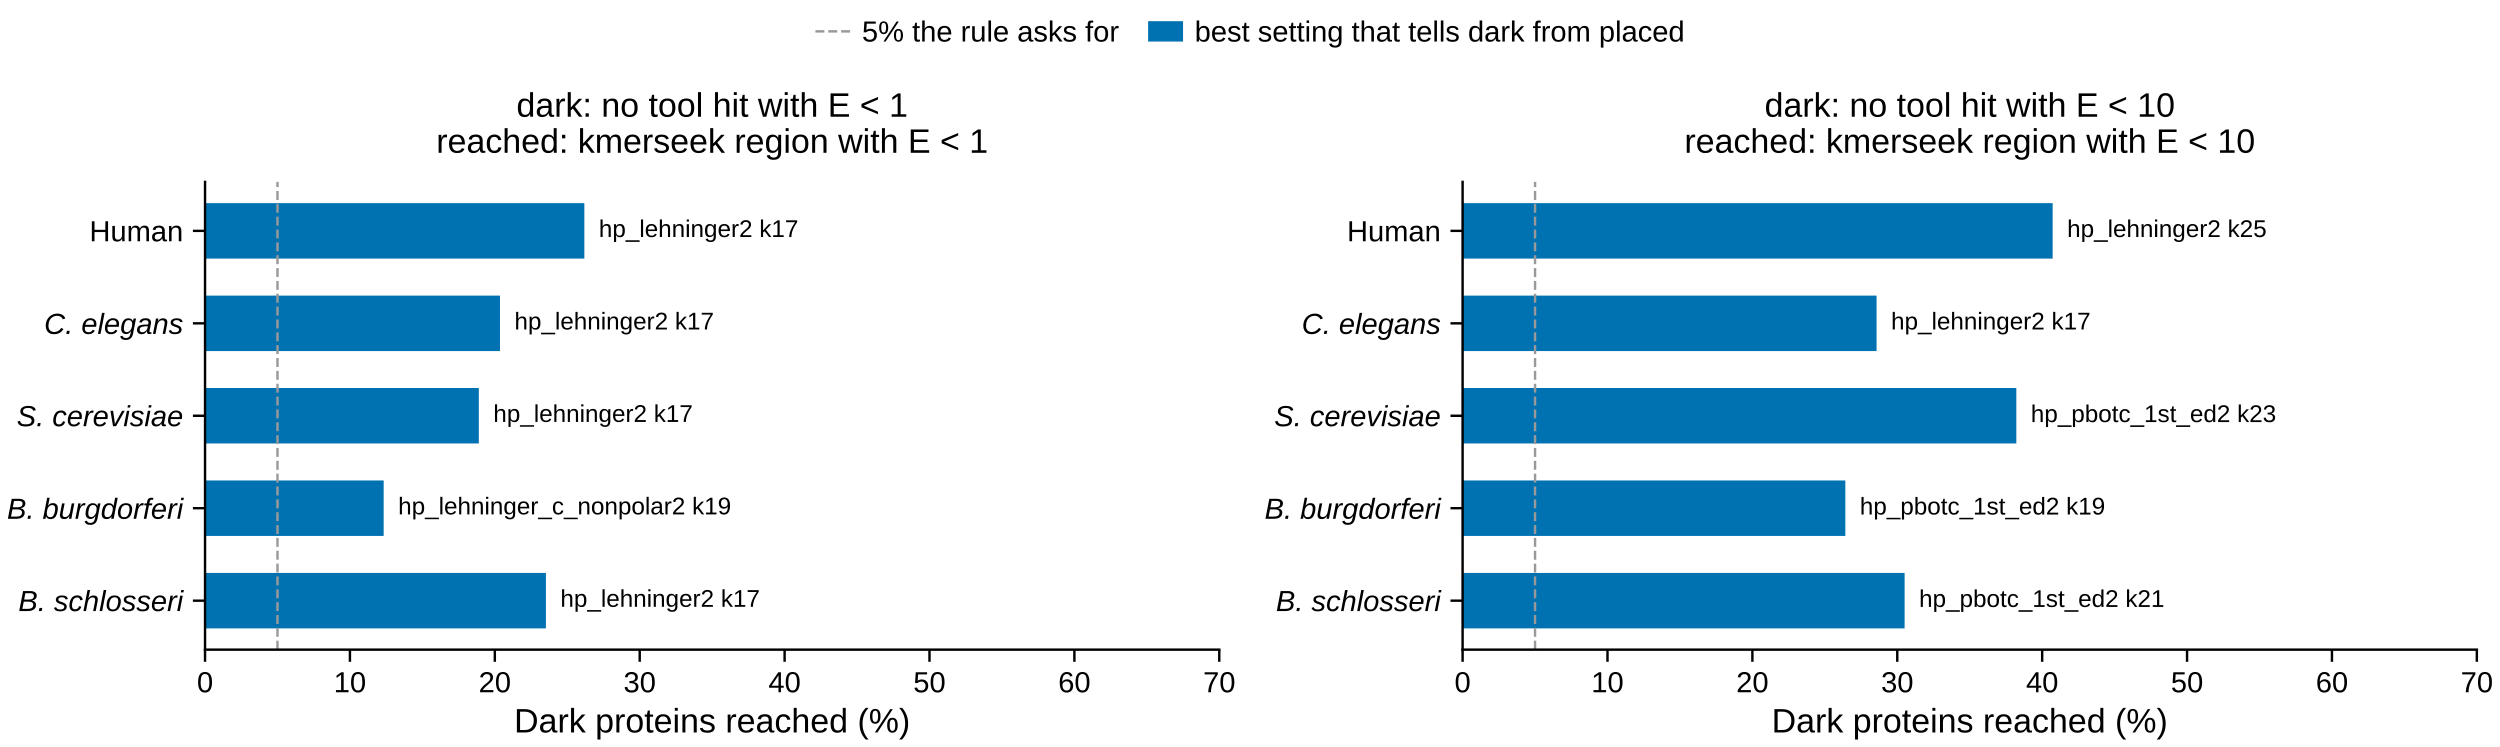
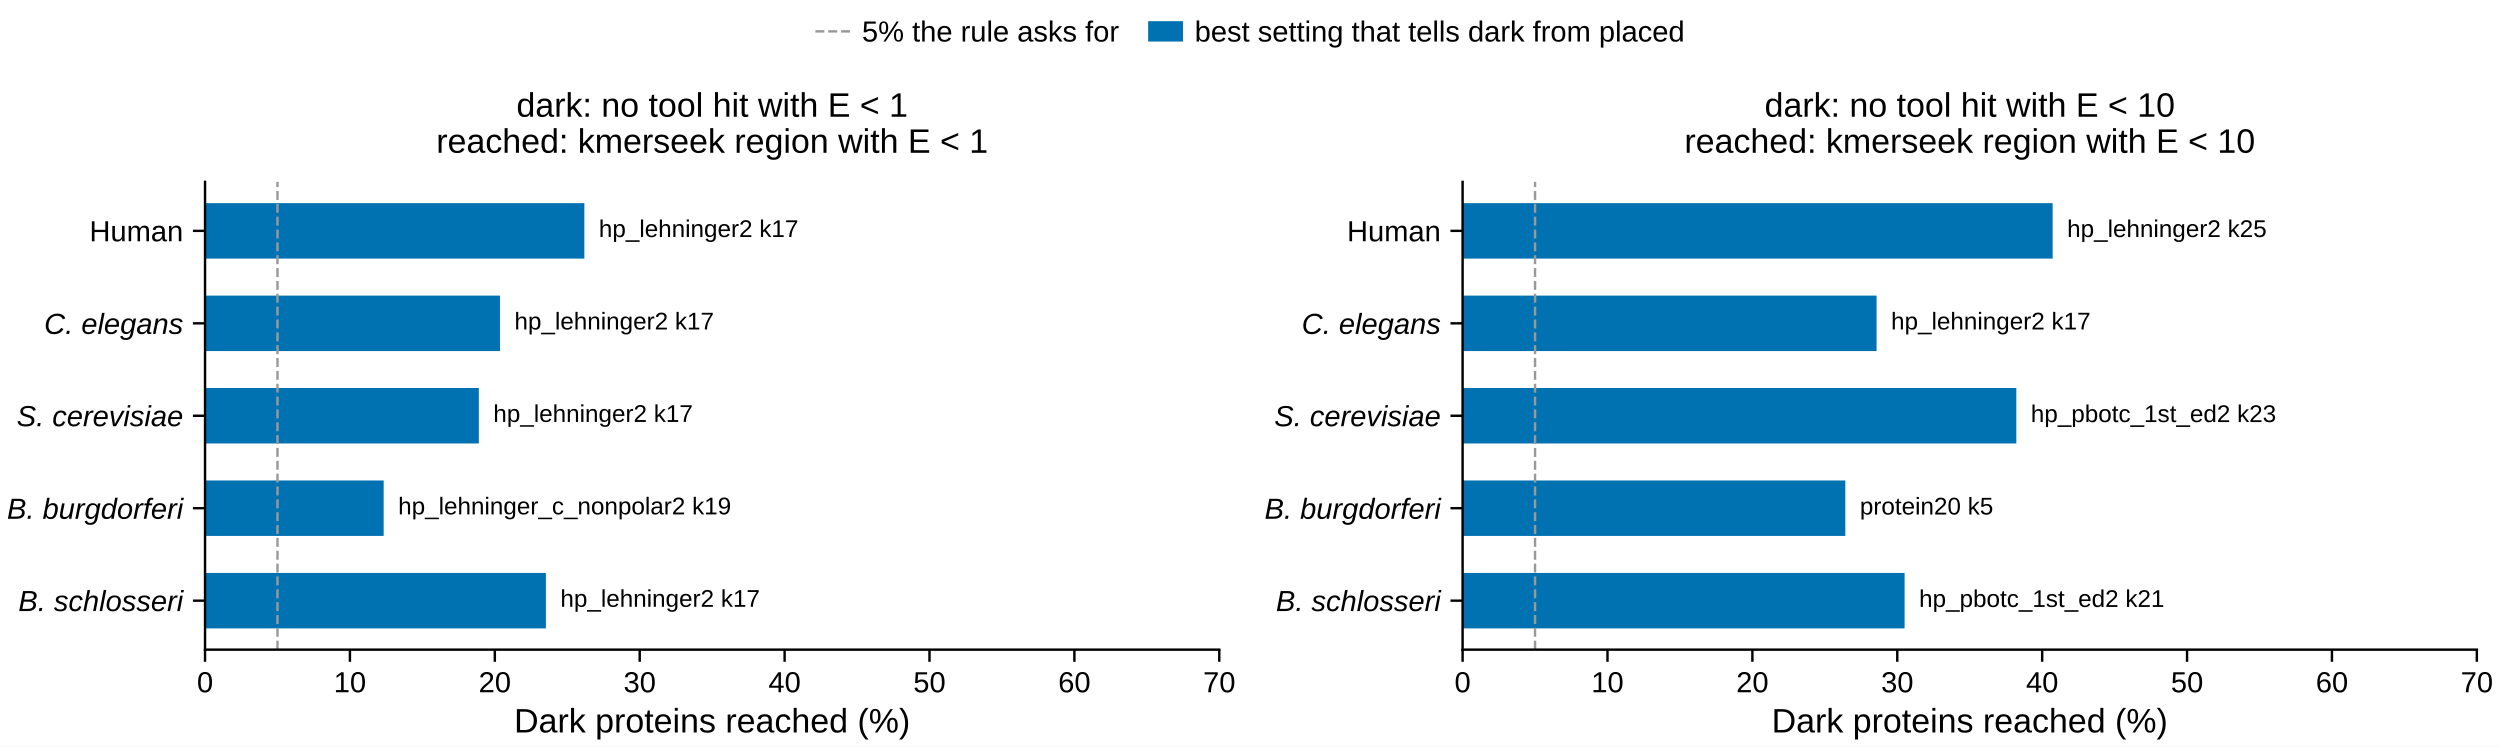
<svg xmlns="http://www.w3.org/2000/svg" xmlns:xlink="http://www.w3.org/1999/xlink" width="515.62pt" height="153.985pt" viewBox="0 0 515.62 153.985" version="1.1">
  <defs>
    <style type="text/css">*{stroke-linejoin: round; stroke-linecap: butt}</style>
  </defs>
  <g id="figure_1">
    <g id="patch_1">
      <path d="M 0 153.985  L 515.62 153.985  L 515.62 0  L 0 0  z " style="fill: #ffffff" />
    </g>
    <g id="axes_1">
      <g id="patch_2">
        <path d="M 42.289 133.989  L 251.473 133.989  L 251.473 37.511  L 42.289 37.511  z " style="fill: #ffffff" />
      </g>
      <g id="matplotlib.axis_1">
        <g id="xtick_1">
          <g id="line2d_1">
            <defs>
-               <path id="m0ef1d62f84" d="M 0 0  L 0 2.5  " style="stroke: #000000; stroke-width: 0.5" />
+               <path id="ma0c58dfee8" d="M 0 0  L 0 2.5  " style="stroke: #000000; stroke-width: 0.5" />
            </defs>
            <g>
-               <use xlink:href="#m0ef1d62f84" x="42.289" y="133.989" style="stroke: #000000; stroke-width: 0.5" />
+               <use xlink:href="#ma0c58dfee8" x="42.289" y="133.989" style="stroke: #000000; stroke-width: 0.5" />
            </g>
          </g>
          <g id="text_1">
            <text style="font-size: 6px; font-family: 'Arial', 'Helvetica', 'Liberation Sans', 'DejaVu Sans', sans-serif; text-anchor: middle" x="42.289" y="142.784" transform="rotate(-0 42.28875 142.7837)">0</text>
          </g>
        </g>
        <g id="xtick_2">
          <g id="line2d_2">
            <g>
-               <use xlink:href="#m0ef1d62f84" x="72.172" y="133.989" style="stroke: #000000; stroke-width: 0.5" />
+               <use xlink:href="#ma0c58dfee8" x="72.172" y="133.989" style="stroke: #000000; stroke-width: 0.5" />
            </g>
          </g>
          <g id="text_2">
            <text style="font-size: 6px; font-family: 'Arial', 'Helvetica', 'Liberation Sans', 'DejaVu Sans', sans-serif; text-anchor: middle" x="72.172" y="142.784" transform="rotate(-0 72.17222 142.7837)">10</text>
          </g>
        </g>
        <g id="xtick_3">
          <g id="line2d_3">
            <g>
-               <use xlink:href="#m0ef1d62f84" x="102.056" y="133.989" style="stroke: #000000; stroke-width: 0.5" />
+               <use xlink:href="#ma0c58dfee8" x="102.056" y="133.989" style="stroke: #000000; stroke-width: 0.5" />
            </g>
          </g>
          <g id="text_3">
            <text style="font-size: 6px; font-family: 'Arial', 'Helvetica', 'Liberation Sans', 'DejaVu Sans', sans-serif; text-anchor: middle" x="102.056" y="142.784" transform="rotate(-0 102.0557 142.7837)">20</text>
          </g>
        </g>
        <g id="xtick_4">
          <g id="line2d_4">
            <g>
-               <use xlink:href="#m0ef1d62f84" x="131.939" y="133.989" style="stroke: #000000; stroke-width: 0.5" />
+               <use xlink:href="#ma0c58dfee8" x="131.939" y="133.989" style="stroke: #000000; stroke-width: 0.5" />
            </g>
          </g>
          <g id="text_4">
            <text style="font-size: 6px; font-family: 'Arial', 'Helvetica', 'Liberation Sans', 'DejaVu Sans', sans-serif; text-anchor: middle" x="131.939" y="142.784" transform="rotate(-0 131.9392 142.7837)">30</text>
          </g>
        </g>
        <g id="xtick_5">
          <g id="line2d_5">
            <g>
-               <use xlink:href="#m0ef1d62f84" x="161.823" y="133.989" style="stroke: #000000; stroke-width: 0.5" />
+               <use xlink:href="#ma0c58dfee8" x="161.823" y="133.989" style="stroke: #000000; stroke-width: 0.5" />
            </g>
          </g>
          <g id="text_5">
            <text style="font-size: 6px; font-family: 'Arial', 'Helvetica', 'Liberation Sans', 'DejaVu Sans', sans-serif; text-anchor: middle" x="161.823" y="142.784" transform="rotate(-0 161.8226 142.7837)">40</text>
          </g>
        </g>
        <g id="xtick_6">
          <g id="line2d_6">
            <g>
-               <use xlink:href="#m0ef1d62f84" x="191.706" y="133.989" style="stroke: #000000; stroke-width: 0.5" />
+               <use xlink:href="#ma0c58dfee8" x="191.706" y="133.989" style="stroke: #000000; stroke-width: 0.5" />
            </g>
          </g>
          <g id="text_6">
            <text style="font-size: 6px; font-family: 'Arial', 'Helvetica', 'Liberation Sans', 'DejaVu Sans', sans-serif; text-anchor: middle" x="191.706" y="142.784" transform="rotate(-0 191.7061 142.7837)">50</text>
          </g>
        </g>
        <g id="xtick_7">
          <g id="line2d_7">
            <g>
-               <use xlink:href="#m0ef1d62f84" x="221.59" y="133.989" style="stroke: #000000; stroke-width: 0.5" />
+               <use xlink:href="#ma0c58dfee8" x="221.59" y="133.989" style="stroke: #000000; stroke-width: 0.5" />
            </g>
          </g>
          <g id="text_7">
            <text style="font-size: 6px; font-family: 'Arial', 'Helvetica', 'Liberation Sans', 'DejaVu Sans', sans-serif; text-anchor: middle" x="221.59" y="142.784" transform="rotate(-0 221.5896 142.7837)">60</text>
          </g>
        </g>
        <g id="xtick_8">
          <g id="line2d_8">
            <g>
-               <use xlink:href="#m0ef1d62f84" x="251.473" y="133.989" style="stroke: #000000; stroke-width: 0.5" />
+               <use xlink:href="#ma0c58dfee8" x="251.473" y="133.989" style="stroke: #000000; stroke-width: 0.5" />
            </g>
          </g>
          <g id="text_8">
            <text style="font-size: 6px; font-family: 'Arial', 'Helvetica', 'Liberation Sans', 'DejaVu Sans', sans-serif; text-anchor: middle" x="251.473" y="142.784" transform="rotate(-0 251.473 142.7837)">70</text>
          </g>
        </g>
        <g id="text_9">
          <text style="font-size: 7px; font-family: 'Arial', 'Helvetica', 'Liberation Sans', 'DejaVu Sans', sans-serif; text-anchor: middle" x="146.881" y="151.072" transform="rotate(-0 146.8809 151.072)">Dark proteins reached (%)</text>
        </g>
      </g>
      <g id="matplotlib.axis_2">
        <g id="ytick_1">
          <g id="line2d_9">
            <defs>
-               <path id="mcf1bda8ae9" d="M 0 0  L -2.5 0  " style="stroke: #000000; stroke-width: 0.5" />
+               <path id="mdfa3c1486d" d="M 0 0  L -2.5 0  " style="stroke: #000000; stroke-width: 0.5" />
            </defs>
            <g>
-               <use xlink:href="#mcf1bda8ae9" x="42.289" y="47.616" style="stroke: #000000; stroke-width: 0.5" />
+               <use xlink:href="#mdfa3c1486d" x="42.289" y="47.616" style="stroke: #000000; stroke-width: 0.5" />
            </g>
          </g>
          <g id="text_10">
            <text style="font-size: 6px; font-family: 'Arial', 'Helvetica', 'Liberation Sans', 'DejaVu Sans', sans-serif; text-anchor: end" x="37.789" y="49.763" transform="rotate(-0 37.78875 49.76336)">Human</text>
          </g>
        </g>
        <g id="ytick_2">
          <g id="line2d_10">
            <g>
-               <use xlink:href="#mcf1bda8ae9" x="42.289" y="66.683" style="stroke: #000000; stroke-width: 0.5" />
+               <use xlink:href="#mdfa3c1486d" x="42.289" y="66.683" style="stroke: #000000; stroke-width: 0.5" />
            </g>
          </g>
          <g id="text_11">
            <text style="font-style: italic; font-size: 6px; font-family: 'Arial', 'Helvetica', 'Liberation Sans', 'DejaVu Sans', sans-serif; text-anchor: end" x="37.789" y="68.867" transform="rotate(-0 37.78875 68.86681)">C. elegans</text>
          </g>
        </g>
        <g id="ytick_3">
          <g id="line2d_11">
            <g>
-               <use xlink:href="#mcf1bda8ae9" x="42.289" y="85.75" style="stroke: #000000; stroke-width: 0.5" />
+               <use xlink:href="#mdfa3c1486d" x="42.289" y="85.75" style="stroke: #000000; stroke-width: 0.5" />
            </g>
          </g>
          <g id="text_12">
            <text style="font-style: italic; font-size: 6px; font-family: 'Arial', 'Helvetica', 'Liberation Sans', 'DejaVu Sans', sans-serif; text-anchor: end" x="37.789" y="87.897" transform="rotate(-0 37.78875 87.89714)">S. cerevisiae</text>
          </g>
        </g>
        <g id="ytick_4">
          <g id="line2d_12">
            <g>
-               <use xlink:href="#mcf1bda8ae9" x="42.289" y="104.817" style="stroke: #000000; stroke-width: 0.5" />
+               <use xlink:href="#mdfa3c1486d" x="42.289" y="104.817" style="stroke: #000000; stroke-width: 0.5" />
            </g>
          </g>
          <g id="text_13">
            <text style="font-style: italic; font-size: 6px; font-family: 'Arial', 'Helvetica', 'Liberation Sans', 'DejaVu Sans', sans-serif; text-anchor: end" x="37.789" y="107.001" transform="rotate(-0 37.78875 107.0006)">B. burgdorferi</text>
          </g>
        </g>
        <g id="ytick_5">
          <g id="line2d_13">
            <g>
-               <use xlink:href="#mcf1bda8ae9" x="42.289" y="123.884" style="stroke: #000000; stroke-width: 0.5" />
+               <use xlink:href="#mdfa3c1486d" x="42.289" y="123.884" style="stroke: #000000; stroke-width: 0.5" />
            </g>
          </g>
          <g id="text_14">
            <text style="font-style: italic; font-size: 6px; font-family: 'Arial', 'Helvetica', 'Liberation Sans', 'DejaVu Sans', sans-serif; text-anchor: end" x="37.789" y="126.031" transform="rotate(-0 37.78875 126.0309)">B. schlosseri</text>
          </g>
        </g>
      </g>
      <g id="patch_3">
-         <path d="M 42.289 53.336  L 120.521 53.336  L 120.521 41.896  L 42.289 41.896  z " clip-path="url(#p7306b87ff3)" style="fill: #0072b2" />
+         <path d="M 42.289 53.336  L 120.521 53.336  L 120.521 41.896  L 42.289 41.896  z " clip-path="url(#p89d7ef0ac3)" style="fill: #0072b2" />
      </g>
      <g id="patch_4">
-         <path d="M 42.289 72.403  L 103.119 72.403  L 103.119 60.963  L 42.289 60.963  z " clip-path="url(#p7306b87ff3)" style="fill: #0072b2" />
+         <path d="M 42.289 72.403  L 103.119 72.403  L 103.119 60.963  L 42.289 60.963  z " clip-path="url(#p89d7ef0ac3)" style="fill: #0072b2" />
      </g>
      <g id="patch_5">
-         <path d="M 42.289 91.47  L 98.758 91.47  L 98.758 80.03  L 42.289 80.03  z " clip-path="url(#p7306b87ff3)" style="fill: #0072b2" />
+         <path d="M 42.289 91.47  L 98.758 91.47  L 98.758 80.03  L 42.289 80.03  z " clip-path="url(#p89d7ef0ac3)" style="fill: #0072b2" />
      </g>
      <g id="patch_6">
-         <path d="M 42.289 110.537  L 79.131 110.537  L 79.131 99.097  L 42.289 99.097  z " clip-path="url(#p7306b87ff3)" style="fill: #0072b2" />
+         <path d="M 42.289 110.537  L 79.131 110.537  L 79.131 99.097  L 42.289 99.097  z " clip-path="url(#p89d7ef0ac3)" style="fill: #0072b2" />
      </g>
      <g id="patch_7">
-         <path d="M 42.289 129.604  L 112.595 129.604  L 112.595 118.164  L 42.289 118.164  z " clip-path="url(#p7306b87ff3)" style="fill: #0072b2" />
+         <path d="M 42.289 129.604  L 112.595 129.604  L 112.595 118.164  L 42.289 118.164  z " clip-path="url(#p89d7ef0ac3)" style="fill: #0072b2" />
      </g>
      <g id="line2d_14">
-         <path d="M 57.23 133.989  L 57.23 37.511  " clip-path="url(#p7306b87ff3)" style="fill: none; stroke-dasharray: 1.85,0.8; stroke-dashoffset: 0; stroke: #999999; stroke-width: 0.5" />
+         <path d="M 57.23 133.989  L 57.23 37.511  " clip-path="url(#p89d7ef0ac3)" style="fill: none; stroke-dasharray: 1.85,0.8; stroke-dashoffset: 0; stroke: #999999; stroke-width: 0.5" />
      </g>
      <g id="patch_8">
        <path d="M 42.289 133.989  L 42.289 37.511  " style="fill: none; stroke: #000000; stroke-width: 0.5; stroke-linejoin: miter; stroke-linecap: square" />
      </g>
      <g id="patch_9">
        <path d="M 42.289 133.989  L 251.473 133.989  " style="fill: none; stroke: #000000; stroke-width: 0.5; stroke-linejoin: miter; stroke-linecap: square" />
      </g>
      <g id="text_15">
        <text style="font-size: 5px; font-family: 'Arial', 'Helvetica', 'Liberation Sans', 'DejaVu Sans', sans-serif; text-anchor: start" x="123.51" y="48.887" transform="rotate(-0 123.5098 48.88672)">hp_lehninger2 k17</text>
      </g>
      <g id="text_16">
        <text style="font-size: 5px; font-family: 'Arial', 'Helvetica', 'Liberation Sans', 'DejaVu Sans', sans-serif; text-anchor: start" x="106.107" y="67.954" transform="rotate(-0 106.107 67.95361)">hp_lehninger2 k17</text>
      </g>
      <g id="text_17">
        <text style="font-size: 5px; font-family: 'Arial', 'Helvetica', 'Liberation Sans', 'DejaVu Sans', sans-serif; text-anchor: start" x="101.747" y="87.02" transform="rotate(-0 101.7465 87.0205)">hp_lehninger2 k17</text>
      </g>
      <g id="text_18">
        <text style="font-size: 5px; font-family: 'Arial', 'Helvetica', 'Liberation Sans', 'DejaVu Sans', sans-serif; text-anchor: start" x="82.12" y="106.087" transform="rotate(-0 82.11973 106.0874)">hp_lehninger_c_nonpolar2 k19</text>
      </g>
      <g id="text_19">
        <text style="font-size: 5px; font-family: 'Arial', 'Helvetica', 'Liberation Sans', 'DejaVu Sans', sans-serif; text-anchor: start" x="115.583" y="125.154" transform="rotate(-0 115.5829 125.1543)">hp_lehninger2 k17</text>
      </g>
      <g id="text_20">
        <text style="font-size: 7px; font-family: 'Arial', 'Helvetica', 'Liberation Sans', 'DejaVu Sans', sans-serif" transform="translate(106.5133 24.08181)">dark: no tool hit with E &lt; 1</text>
        <text style="font-size: 7px; font-family: 'Arial', 'Helvetica', 'Liberation Sans', 'DejaVu Sans', sans-serif" transform="translate(89.98019 31.51056)">reached: kmerseek region with E &lt; 1</text>
      </g>
    </g>
    <g id="axes_2">
      <g id="patch_10">
        <path d="M 301.659 133.989  L 510.843 133.989  L 510.843 37.511  L 301.659 37.511  z " style="fill: #ffffff" />
      </g>
      <g id="matplotlib.axis_3">
        <g id="xtick_9">
          <g id="line2d_15">
            <g>
-               <use xlink:href="#m0ef1d62f84" x="301.659" y="133.989" style="stroke: #000000; stroke-width: 0.5" />
+               <use xlink:href="#ma0c58dfee8" x="301.659" y="133.989" style="stroke: #000000; stroke-width: 0.5" />
            </g>
          </g>
          <g id="text_21">
            <text style="font-size: 6px; font-family: 'Arial', 'Helvetica', 'Liberation Sans', 'DejaVu Sans', sans-serif; text-anchor: middle" x="301.659" y="142.784" transform="rotate(-0 301.6588 142.7837)">0</text>
          </g>
        </g>
        <g id="xtick_10">
          <g id="line2d_16">
            <g>
-               <use xlink:href="#m0ef1d62f84" x="331.542" y="133.989" style="stroke: #000000; stroke-width: 0.5" />
+               <use xlink:href="#ma0c58dfee8" x="331.542" y="133.989" style="stroke: #000000; stroke-width: 0.5" />
            </g>
          </g>
          <g id="text_22">
            <text style="font-size: 6px; font-family: 'Arial', 'Helvetica', 'Liberation Sans', 'DejaVu Sans', sans-serif; text-anchor: middle" x="331.542" y="142.784" transform="rotate(-0 331.5423 142.7837)">10</text>
          </g>
        </g>
        <g id="xtick_11">
          <g id="line2d_17">
            <g>
-               <use xlink:href="#m0ef1d62f84" x="361.426" y="133.989" style="stroke: #000000; stroke-width: 0.5" />
+               <use xlink:href="#ma0c58dfee8" x="361.426" y="133.989" style="stroke: #000000; stroke-width: 0.5" />
            </g>
          </g>
          <g id="text_23">
            <text style="font-size: 6px; font-family: 'Arial', 'Helvetica', 'Liberation Sans', 'DejaVu Sans', sans-serif; text-anchor: middle" x="361.426" y="142.784" transform="rotate(-0 361.4258 142.7837)">20</text>
          </g>
        </g>
        <g id="xtick_12">
          <g id="line2d_18">
            <g>
-               <use xlink:href="#m0ef1d62f84" x="391.309" y="133.989" style="stroke: #000000; stroke-width: 0.5" />
+               <use xlink:href="#ma0c58dfee8" x="391.309" y="133.989" style="stroke: #000000; stroke-width: 0.5" />
            </g>
          </g>
          <g id="text_24">
            <text style="font-size: 6px; font-family: 'Arial', 'Helvetica', 'Liberation Sans', 'DejaVu Sans', sans-serif; text-anchor: middle" x="391.309" y="142.784" transform="rotate(-0 391.3092 142.7837)">30</text>
          </g>
        </g>
        <g id="xtick_13">
          <g id="line2d_19">
            <g>
-               <use xlink:href="#m0ef1d62f84" x="421.193" y="133.989" style="stroke: #000000; stroke-width: 0.5" />
+               <use xlink:href="#ma0c58dfee8" x="421.193" y="133.989" style="stroke: #000000; stroke-width: 0.5" />
            </g>
          </g>
          <g id="text_25">
            <text style="font-size: 6px; font-family: 'Arial', 'Helvetica', 'Liberation Sans', 'DejaVu Sans', sans-serif; text-anchor: middle" x="421.193" y="142.784" transform="rotate(-0 421.1927 142.7837)">40</text>
          </g>
        </g>
        <g id="xtick_14">
          <g id="line2d_20">
            <g>
-               <use xlink:href="#m0ef1d62f84" x="451.076" y="133.989" style="stroke: #000000; stroke-width: 0.5" />
+               <use xlink:href="#ma0c58dfee8" x="451.076" y="133.989" style="stroke: #000000; stroke-width: 0.5" />
            </g>
          </g>
          <g id="text_26">
            <text style="font-size: 6px; font-family: 'Arial', 'Helvetica', 'Liberation Sans', 'DejaVu Sans', sans-serif; text-anchor: middle" x="451.076" y="142.784" transform="rotate(-0 451.0762 142.7837)">50</text>
          </g>
        </g>
        <g id="xtick_15">
          <g id="line2d_21">
            <g>
-               <use xlink:href="#m0ef1d62f84" x="480.96" y="133.989" style="stroke: #000000; stroke-width: 0.5" />
+               <use xlink:href="#ma0c58dfee8" x="480.96" y="133.989" style="stroke: #000000; stroke-width: 0.5" />
            </g>
          </g>
          <g id="text_27">
            <text style="font-size: 6px; font-family: 'Arial', 'Helvetica', 'Liberation Sans', 'DejaVu Sans', sans-serif; text-anchor: middle" x="480.96" y="142.784" transform="rotate(-0 480.9596 142.7837)">60</text>
          </g>
        </g>
        <g id="xtick_16">
          <g id="line2d_22">
            <g>
-               <use xlink:href="#m0ef1d62f84" x="510.843" y="133.989" style="stroke: #000000; stroke-width: 0.5" />
+               <use xlink:href="#ma0c58dfee8" x="510.843" y="133.989" style="stroke: #000000; stroke-width: 0.5" />
            </g>
          </g>
          <g id="text_28">
            <text style="font-size: 6px; font-family: 'Arial', 'Helvetica', 'Liberation Sans', 'DejaVu Sans', sans-serif; text-anchor: middle" x="510.843" y="142.784" transform="rotate(-0 510.8431 142.7837)">70</text>
          </g>
        </g>
        <g id="text_29">
          <text style="font-size: 7px; font-family: 'Arial', 'Helvetica', 'Liberation Sans', 'DejaVu Sans', sans-serif; text-anchor: middle" x="406.251" y="151.072" transform="rotate(-0 406.251 151.072)">Dark proteins reached (%)</text>
        </g>
      </g>
      <g id="matplotlib.axis_4">
        <g id="ytick_6">
          <g id="line2d_23">
            <g>
-               <use xlink:href="#mcf1bda8ae9" x="301.659" y="47.616" style="stroke: #000000; stroke-width: 0.5" />
+               <use xlink:href="#mdfa3c1486d" x="301.659" y="47.616" style="stroke: #000000; stroke-width: 0.5" />
            </g>
          </g>
          <g id="text_30">
            <text style="font-size: 6px; font-family: 'Arial', 'Helvetica', 'Liberation Sans', 'DejaVu Sans', sans-serif; text-anchor: end" x="297.159" y="49.763" transform="rotate(-0 297.1588 49.76336)">Human</text>
          </g>
        </g>
        <g id="ytick_7">
          <g id="line2d_24">
            <g>
-               <use xlink:href="#mcf1bda8ae9" x="301.659" y="66.683" style="stroke: #000000; stroke-width: 0.5" />
+               <use xlink:href="#mdfa3c1486d" x="301.659" y="66.683" style="stroke: #000000; stroke-width: 0.5" />
            </g>
          </g>
          <g id="text_31">
            <text style="font-style: italic; font-size: 6px; font-family: 'Arial', 'Helvetica', 'Liberation Sans', 'DejaVu Sans', sans-serif; text-anchor: end" x="297.159" y="68.867" transform="rotate(-0 297.1588 68.86681)">C. elegans</text>
          </g>
        </g>
        <g id="ytick_8">
          <g id="line2d_25">
            <g>
-               <use xlink:href="#mcf1bda8ae9" x="301.659" y="85.75" style="stroke: #000000; stroke-width: 0.5" />
+               <use xlink:href="#mdfa3c1486d" x="301.659" y="85.75" style="stroke: #000000; stroke-width: 0.5" />
            </g>
          </g>
          <g id="text_32">
            <text style="font-style: italic; font-size: 6px; font-family: 'Arial', 'Helvetica', 'Liberation Sans', 'DejaVu Sans', sans-serif; text-anchor: end" x="297.159" y="87.897" transform="rotate(-0 297.1588 87.89714)">S. cerevisiae</text>
          </g>
        </g>
        <g id="ytick_9">
          <g id="line2d_26">
            <g>
-               <use xlink:href="#mcf1bda8ae9" x="301.659" y="104.817" style="stroke: #000000; stroke-width: 0.5" />
+               <use xlink:href="#mdfa3c1486d" x="301.659" y="104.817" style="stroke: #000000; stroke-width: 0.5" />
            </g>
          </g>
          <g id="text_33">
            <text style="font-style: italic; font-size: 6px; font-family: 'Arial', 'Helvetica', 'Liberation Sans', 'DejaVu Sans', sans-serif; text-anchor: end" x="297.159" y="107.001" transform="rotate(-0 297.1588 107.0006)">B. burgdorferi</text>
          </g>
        </g>
        <g id="ytick_10">
          <g id="line2d_27">
            <g>
-               <use xlink:href="#mcf1bda8ae9" x="301.659" y="123.884" style="stroke: #000000; stroke-width: 0.5" />
+               <use xlink:href="#mdfa3c1486d" x="301.659" y="123.884" style="stroke: #000000; stroke-width: 0.5" />
            </g>
          </g>
          <g id="text_34">
            <text style="font-style: italic; font-size: 6px; font-family: 'Arial', 'Helvetica', 'Liberation Sans', 'DejaVu Sans', sans-serif; text-anchor: end" x="297.159" y="126.031" transform="rotate(-0 297.1588 126.0309)">B. schlosseri</text>
          </g>
        </g>
      </g>
      <g id="patch_11">
-         <path d="M 301.659 53.336  L 423.356 53.336  L 423.356 41.896  L 301.659 41.896  z " clip-path="url(#pe8ecae165c)" style="fill: #0072b2" />
+         <path d="M 301.659 53.336  L 423.356 53.336  L 423.356 41.896  L 301.659 41.896  z " clip-path="url(#pc29edbfbca)" style="fill: #0072b2" />
      </g>
      <g id="patch_12">
-         <path d="M 301.659 72.403  L 387.04 72.403  L 387.04 60.963  L 301.659 60.963  z " clip-path="url(#pe8ecae165c)" style="fill: #0072b2" />
+         <path d="M 301.659 72.403  L 387.04 72.403  L 387.04 60.963  L 301.659 60.963  z " clip-path="url(#pc29edbfbca)" style="fill: #0072b2" />
      </g>
      <g id="patch_13">
-         <path d="M 301.659 91.47  L 415.863 91.47  L 415.863 80.03  L 301.659 80.03  z " clip-path="url(#pe8ecae165c)" style="fill: #0072b2" />
+         <path d="M 301.659 91.47  L 415.863 91.47  L 415.863 80.03  L 301.659 80.03  z " clip-path="url(#pc29edbfbca)" style="fill: #0072b2" />
      </g>
      <g id="patch_14">
-         <path d="M 301.659 110.537  L 380.596 110.537  L 380.596 99.097  L 301.659 99.097  z " clip-path="url(#pe8ecae165c)" style="fill: #0072b2" />
+         <path d="M 301.659 110.537  L 380.596 110.537  L 380.596 99.097  L 301.659 99.097  z " clip-path="url(#pc29edbfbca)" style="fill: #0072b2" />
      </g>
      <g id="patch_15">
-         <path d="M 301.659 129.604  L 392.822 129.604  L 392.822 118.164  L 301.659 118.164  z " clip-path="url(#pe8ecae165c)" style="fill: #0072b2" />
+         <path d="M 301.659 129.604  L 392.822 129.604  L 392.822 118.164  L 301.659 118.164  z " clip-path="url(#pc29edbfbca)" style="fill: #0072b2" />
      </g>
      <g id="line2d_28">
-         <path d="M 316.601 133.989  L 316.601 37.511  " clip-path="url(#pe8ecae165c)" style="fill: none; stroke-dasharray: 1.85,0.8; stroke-dashoffset: 0; stroke: #999999; stroke-width: 0.5" />
+         <path d="M 316.601 133.989  L 316.601 37.511  " clip-path="url(#pc29edbfbca)" style="fill: none; stroke-dasharray: 1.85,0.8; stroke-dashoffset: 0; stroke: #999999; stroke-width: 0.5" />
      </g>
      <g id="patch_16">
        <path d="M 301.659 133.989  L 301.659 37.511  " style="fill: none; stroke: #000000; stroke-width: 0.5; stroke-linejoin: miter; stroke-linecap: square" />
      </g>
      <g id="patch_17">
        <path d="M 301.659 133.989  L 510.843 133.989  " style="fill: none; stroke: #000000; stroke-width: 0.5; stroke-linejoin: miter; stroke-linecap: square" />
      </g>
      <g id="text_35">
        <text style="font-size: 5px; font-family: 'Arial', 'Helvetica', 'Liberation Sans', 'DejaVu Sans', sans-serif; text-anchor: start" x="426.345" y="48.887" transform="rotate(-0 426.3446 48.88672)">hp_lehninger2 k25</text>
      </g>
      <g id="text_36">
        <text style="font-size: 5px; font-family: 'Arial', 'Helvetica', 'Liberation Sans', 'DejaVu Sans', sans-serif; text-anchor: start" x="390.029" y="67.954" transform="rotate(-0 390.0285 67.95361)">hp_lehninger2 k17</text>
      </g>
      <g id="text_37">
        <text style="font-size: 5px; font-family: 'Arial', 'Helvetica', 'Liberation Sans', 'DejaVu Sans', sans-serif; text-anchor: start" x="418.852" y="87.05" transform="rotate(-0 418.8515 87.04979)">hp_pbotc_1st_ed2 k23</text>
      </g>
      <g id="text_38">
-         <text style="font-size: 5px; font-family: 'Arial', 'Helvetica', 'Liberation Sans', 'DejaVu Sans', sans-serif; text-anchor: start" x="383.585" y="106.117" transform="rotate(-0 383.5846 106.1167)">hp_pbotc_1st_ed2 k19</text>
+         <text style="font-size: 5px; font-family: 'Arial', 'Helvetica', 'Liberation Sans', 'DejaVu Sans', sans-serif; text-anchor: start" x="383.585" y="106.117" transform="rotate(-0 383.5846 106.1167)">protein20 k5</text>
      </g>
      <g id="text_39">
        <text style="font-size: 5px; font-family: 'Arial', 'Helvetica', 'Liberation Sans', 'DejaVu Sans', sans-serif; text-anchor: start" x="395.81" y="125.184" transform="rotate(-0 395.81 125.1836)">hp_pbotc_1st_ed2 k21</text>
      </g>
      <g id="text_40">
        <text style="font-size: 7px; font-family: 'Arial', 'Helvetica', 'Liberation Sans', 'DejaVu Sans', sans-serif" transform="translate(363.9371 24.08181)">dark: no tool hit with E &lt; 10</text>
        <text style="font-size: 7px; font-family: 'Arial', 'Helvetica', 'Liberation Sans', 'DejaVu Sans', sans-serif" transform="translate(347.4039 31.51056)">reached: kmerseek region with E &lt; 10</text>
      </g>
    </g>
    <g id="legend_1">
      <g id="line2d_29">
        <path d="M 168.177 6.468  L 171.777 6.468  L 175.377 6.468  " style="fill: none; stroke-dasharray: 1.85,0.8; stroke-dashoffset: 0; stroke: #999999; stroke-width: 0.5" />
      </g>
      <g id="text_41">
        <text style="font-size: 6px; font-family: 'Arial', 'Helvetica', 'Liberation Sans', 'DejaVu Sans', sans-serif; text-anchor: start" x="177.777" y="8.568" transform="rotate(-0 177.7773 8.567813)">5% the rule asks for</text>
      </g>
      <g id="patch_18">
        <path d="M 236.799 8.568  L 243.999 8.568  L 243.999 4.368  L 236.799 4.368  z " style="fill: #0072b2" />
      </g>
      <g id="text_42">
        <text style="font-size: 6px; font-family: 'Arial', 'Helvetica', 'Liberation Sans', 'DejaVu Sans', sans-serif; text-anchor: start" x="246.399" y="8.568" transform="rotate(-0 246.3986 8.567813)">best setting that tells dark from placed</text>
      </g>
    </g>
  </g>
  <defs>
-     <clipPath id="p7306b87ff3">
+     <clipPath id="p89d7ef0ac3">
      <rect x="42.289" y="37.511" width="209.184" height="96.478" />
    </clipPath>
-     <clipPath id="pe8ecae165c">
+     <clipPath id="pc29edbfbca">
      <rect x="301.659" y="37.511" width="209.184" height="96.478" />
    </clipPath>
  </defs>
</svg>
